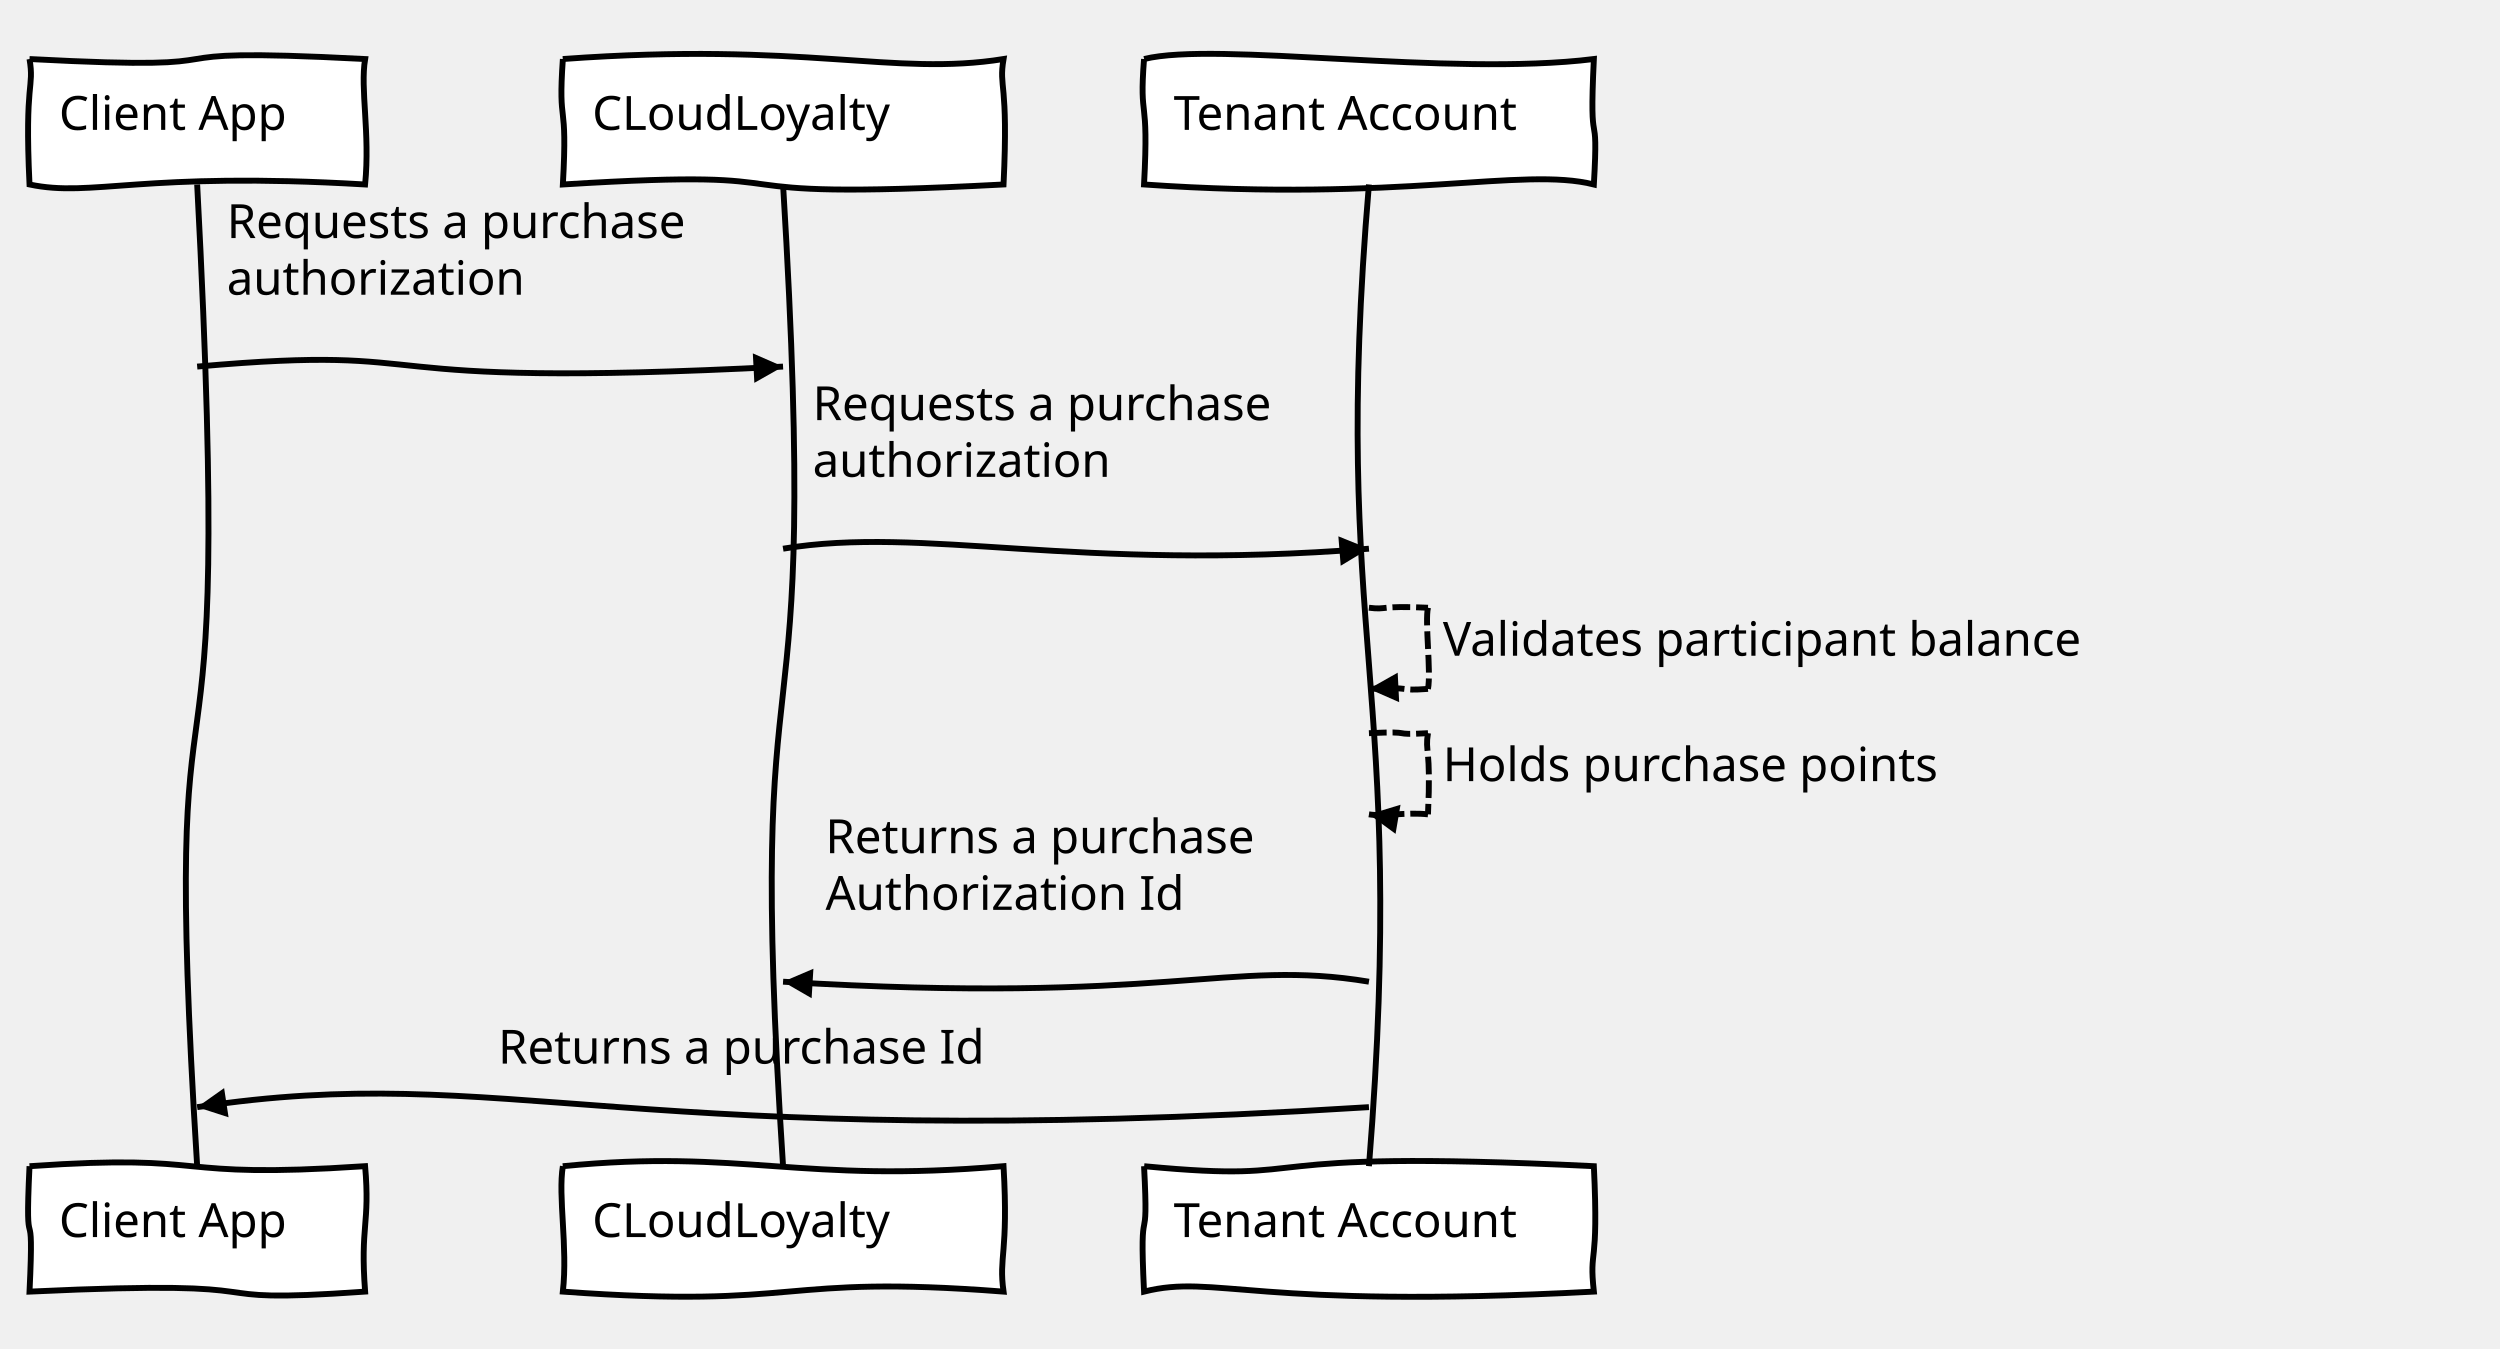
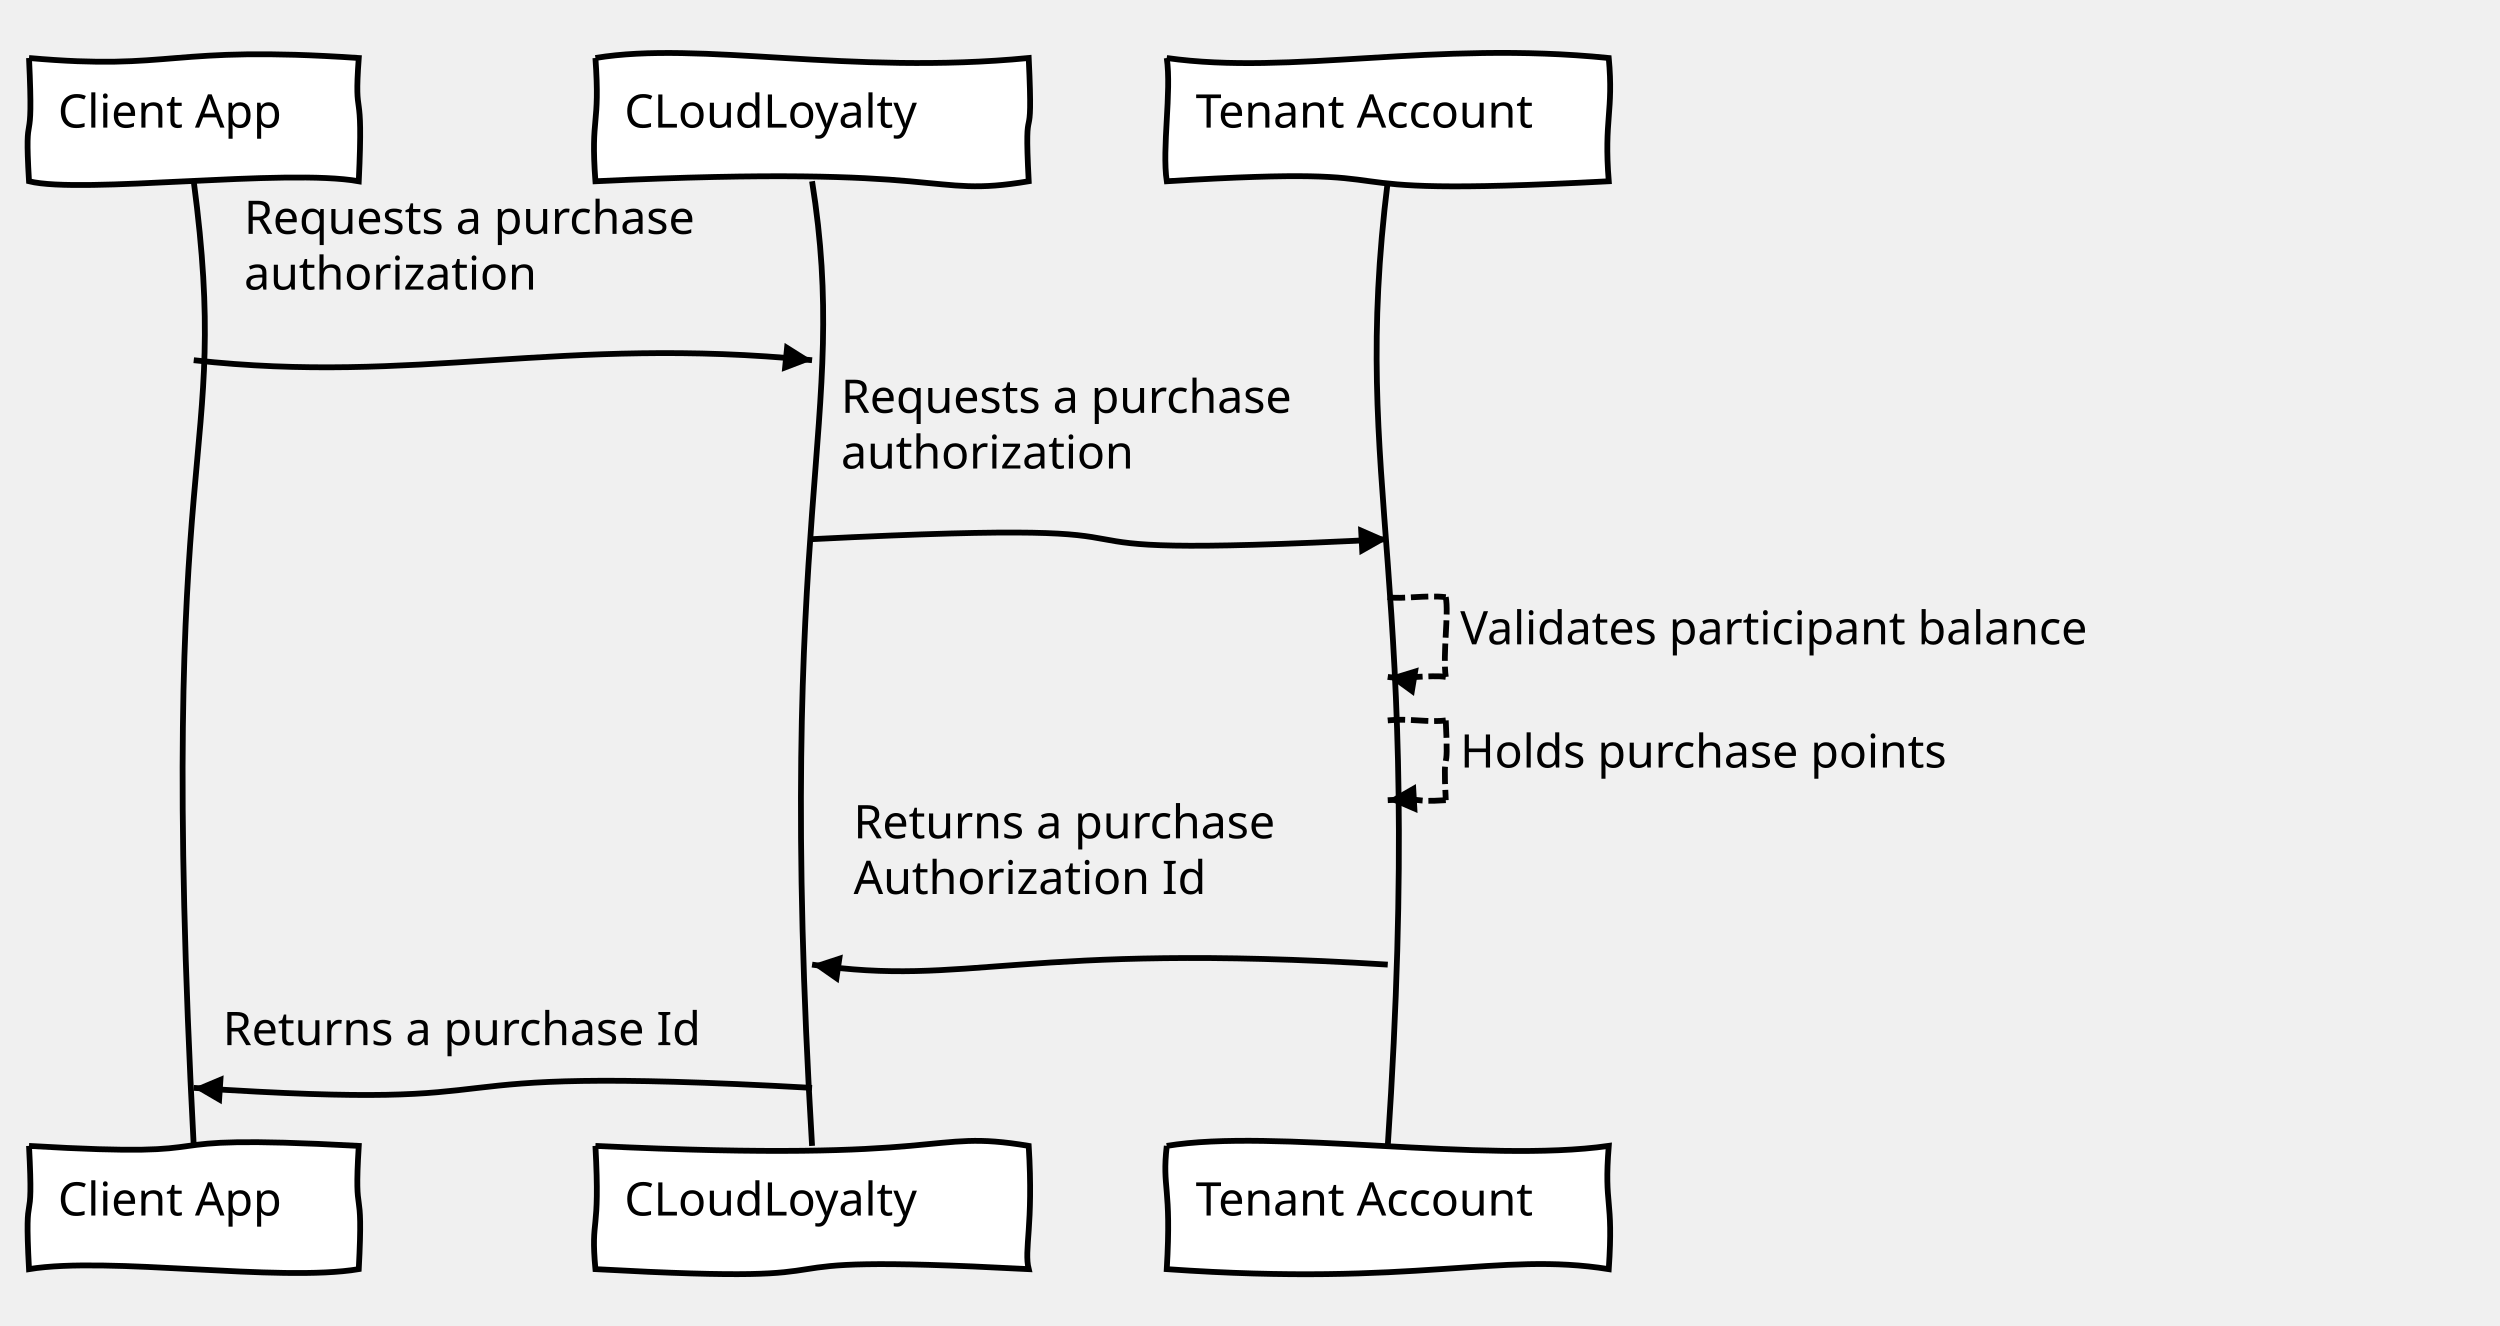
- <svg xmlns="http://www.w3.org/2000/svg" width="847" height="457">
+ <svg xmlns="http://www.w3.org/2000/svg" width="862" height="457">
  <source>Client App-&gt;CLoudLoyalty: Requests a purchase\n authorization
CLoudLoyalty-&gt;Tenant Account: Requests a purchase\n authorization
Tenant Account--&gt;Tenant Account: Validates participant balance
Tenant Account--&gt;Tenant Account: Holds purchase points
Tenant Account-&gt;CLoudLoyalty: Returns a purchase\n Authorization Id
CLoudLoyalty-&gt;Client App: Returns a purchase Id</source>
  <defs>
    <marker viewBox="0 0 5 5" markerWidth="5" markerHeight="5" orient="auto" refX="5" refY="2.5" id="markerArrowBlock">
      <path d="M 0 0 L 5 2.5 L 0 5 z" />
    </marker>
    <marker viewBox="0 0 9.6 16" markerWidth="4" markerHeight="16" orient="auto" refX="9.6" refY="8" id="markerArrowOpen">
      <path d="M 9.6,8 1.92,16 0,13.7 5.76,8 0,2.286 1.92,0 9.6,8 z" />
    </marker>
  </defs>
  <g class="title" />
  <g class="actor">
-     <path d="M10,20C95.3,24.5 37.3,15.5 123.7,20.0C122.0,30.2 125.4,44.9 123.7,62.5C47.6,58.0 31.4,67.0 10.0,62.5C8.3,26.8 11.7,30.2 10.0,20.0" stroke="#000000" fill="#ffffff" style="stroke-width: 2;" />
+     <path d="M10,20C60.5,24.5 57.2,15.5 123.7,20.0C122.0,43.7 125.4,26.8 123.7,62.5C98.7,58.0 28.2,67.0 10.0,62.5C8.3,33.4 11.7,55.7 10.0,20.0" stroke="#000000" fill="#ffffff" style="stroke-width: 2;" />
    <text x="20" y="44" style="font-size: 16px; font-family: danielbd;">
      <tspan x="20">Client App</tspan>
    </text>
  </g>
  <g class="actor">
-     <path d="M10,395.109C74.5,390.6 55.0,399.7 123.7,395.1C125.4,414.9 122.0,415.1 123.7,437.6C58.6,442.2 105.5,433.1 10.0,437.6C11.7,401.9 8.3,430.8 10.0,395.1" stroke="#000000" fill="#ffffff" style="stroke-width: 2;" />
+     <path d="M10,395.109C88.1,399.7 40.1,390.6 123.7,395.1C122.0,423.1 125.4,405.3 123.7,437.6C96.4,442.2 37.3,433.1 10.0,437.6C8.3,405.3 11.7,427.4 10.0,395.1" stroke="#000000" fill="#ffffff" style="stroke-width: 2;" />
    <text x="20" y="419.109" style="font-size: 16px; font-family: danielbd;">
      <tspan x="20">Client App</tspan>
    </text>
  </g>
-   <path d="M66.8,62.5C80.1,315.3 53.5,182.7 66.8,395.1" stroke="#000000" fill="none" style="stroke-width: 2;" />
+   <path d="M66.8,62.5C80.1,163.8 53.5,142.3 66.8,395.1" stroke="#000000" fill="none" style="stroke-width: 2;" />
  <g class="actor">
-     <path d="M190.664,20C272.9,14.0 302.6,26.0 340.0,20.0C338.3,30.2 341.7,26.8 340.0,62.5C226.5,68.5 287.0,56.5 190.7,62.5C192.4,32.1 189.0,44.5 190.7,20.0" stroke="#000000" fill="#ffffff" style="stroke-width: 2;" />
-     <text x="200.664" y="44" style="font-size: 16px; font-family: danielbd;">
-       <tspan x="200.664">CLoudLoyalty</tspan>
+     <path d="M205.305,20C241.2,14.0 293.1,26.0 354.7,20.0C356.4,55.7 353.0,29.7 354.7,62.5C318.8,68.5 330.8,56.5 205.3,62.5C203.6,39.3 207.0,44.1 205.3,20.0" stroke="#000000" fill="#ffffff" style="stroke-width: 2;" />
+     <text x="215.305" y="44" style="font-size: 16px; font-family: danielbd;">
+       <tspan x="215.305">CLoudLoyalty</tspan>
    </text>
  </g>
  <g class="actor">
-     <path d="M190.664,395.109C251.8,389.1 270.9,401.1 340.0,395.1C341.7,425.2 338.3,425.4 340.0,437.6C262.2,431.6 273.4,443.6 190.7,437.6C192.4,422.4 189.0,405.3 190.7,395.1" stroke="#000000" fill="#ffffff" style="stroke-width: 2;" />
-     <text x="200.664" y="419.109" style="font-size: 16px; font-family: danielbd;">
-       <tspan x="200.664">CLoudLoyalty</tspan>
+     <path d="M205.305,395.109C330.8,401.1 318.8,389.1 354.7,395.1C356.4,422.8 353.0,430.8 354.7,437.6C241.2,431.6 314.0,443.6 205.3,437.6C203.6,418.8 207.0,426.7 205.3,395.1" stroke="#000000" fill="#ffffff" style="stroke-width: 2;" />
+     <text x="215.305" y="419.109" style="font-size: 16px; font-family: danielbd;">
+       <tspan x="215.305">CLoudLoyalty</tspan>
    </text>
  </g>
-   <path d="M265.3,62.5C278.6,282.1 252.0,191.2 265.3,395.1" stroke="#000000" fill="none" style="stroke-width: 2;" />
+   <path d="M280.0,62.5C293.3,146.2 266.7,173.1 280.0,395.1" stroke="#000000" fill="none" style="stroke-width: 2;" />
  <g class="actor">
-     <path d="M387.641,20C412.0,13.9 490.9,26.1 540.0,20.0C538.3,55.3 541.7,32.8 540.0,62.5C515.7,56.4 475.0,68.6 387.6,62.5C389.3,30.8 385.9,42.2 387.6,20.0" stroke="#000000" fill="#ffffff" style="stroke-width: 2;" />
-     <text x="397.641" y="44" style="font-size: 16px; font-family: danielbd;">
-       <tspan x="397.641">Tenant Account</tspan>
+     <path d="M402.281,20C445.2,26.1 494.3,13.9 554.7,20.0C556.4,38.6 553.0,41.1 554.7,62.5C438.9,68.6 501.5,56.4 402.3,62.5C400.6,51.1 404.0,31.7 402.3,20.0" stroke="#000000" fill="#ffffff" style="stroke-width: 2;" />
+     <text x="412.281" y="44" style="font-size: 16px; font-family: danielbd;">
+       <tspan x="412.281">Tenant Account</tspan>
    </text>
  </g>
  <g class="actor">
-     <path d="M387.641,395.109C451.4,401.2 414.4,389.0 540.0,395.1C541.7,430.8 538.3,422.0 540.0,437.6C424.2,443.7 412.0,431.5 387.6,437.6C385.9,402.5 389.3,427.1 387.6,395.1" stroke="#000000" fill="#ffffff" style="stroke-width: 2;" />
-     <text x="397.641" y="419.109" style="font-size: 16px; font-family: danielbd;">
-       <tspan x="397.641">Tenant Account</tspan>
+     <path d="M402.281,395.109C438.9,389.0 512.1,401.2 554.7,395.1C553.0,416.5 556.4,412.5 554.7,437.6C516.5,431.5 489.1,443.7 402.3,437.6C404.0,408.5 400.6,410.1 402.3,395.1" stroke="#000000" fill="#ffffff" style="stroke-width: 2;" />
+     <text x="412.281" y="419.109" style="font-size: 16px; font-family: danielbd;">
+       <tspan x="412.281">Tenant Account</tspan>
    </text>
  </g>
-   <path d="M463.8,62.5C450.5,218.8 477.1,228.7 463.8,395.1" stroke="#000000" fill="none" style="stroke-width: 2;" />
+   <path d="M478.5,62.5C465.2,170.0 491.8,195.6 478.5,395.1" stroke="#000000" fill="none" style="stroke-width: 2;" />
  <g class="signal">
-     <text x="76.844" y="80.648" style="font-size: 16px; font-family: danielbd;">
-       <tspan x="76.844">Requests a purchase</tspan>
-       <tspan dy="1.2em" x="76.844">authorization</tspan>
+     <text x="84.164" y="80.648" style="font-size: 16px; font-family: danielbd;">
+       <tspan x="84.164">Requests a purchase</tspan>
+       <tspan dy="1.2em" x="84.164">authorization</tspan>
    </text>
-     <path d="M66.8,124.2C155.8,116.3 112.4,132.1 265.3,124.2" stroke="#000000" fill="none" style="stroke-width: 2; marker-end: url(&quot;#markerArrowBlock&quot;);" />
+     <path d="M66.8,124.2C143.1,132.7 193.7,115.7 280.0,124.2" stroke="#000000" fill="none" style="stroke-width: 2; marker-end: url(&quot;#markerArrowBlock&quot;);" />
  </g>
  <g class="signal">
-     <text x="275.344" y="142.352" style="font-size: 16px; font-family: danielbd;">
-       <tspan x="275.344">Requests a purchase</tspan>
-       <tspan dy="1.2em" x="275.344">authorization</tspan>
+     <text x="289.984" y="142.352" style="font-size: 16px; font-family: danielbd;">
+       <tspan x="289.984">Requests a purchase</tspan>
+       <tspan dy="1.2em" x="289.984">authorization</tspan>
    </text>
-     <path d="M265.3,185.9C313.0,178.0 364.0,193.8 463.8,185.9" stroke="#000000" fill="none" style="stroke-width: 2; marker-end: url(&quot;#markerArrowBlock&quot;);" />
+     <path d="M280.0,185.9C437.2,178.0 325.0,193.8 478.5,185.9" stroke="#000000" fill="none" style="stroke-width: 2; marker-end: url(&quot;#markerArrowBlock&quot;);" />
  </g>
  <g class="signal">
-     <text x="488.844" y="222.156" style="font-size: 16px; font-family: danielbd;">
-       <tspan x="488.844">Validates participant balance</tspan>
+     <text x="503.484" y="222.156" style="font-size: 16px; font-family: danielbd;">
+       <tspan x="503.484">Validates participant balance</tspan>
    </text>
-     <path d="M463.8,205.9C470.2,206.7 467.0,205.1 483.8,205.9" stroke="#000000" fill="none" style="stroke-width: 2; stroke-dasharray: 6, 2;" />
-     <path d="M483.8,205.9C482.7,210.4 484.9,227.8 483.8,233.4" stroke="#000000" fill="none" style="stroke-width: 2; stroke-dasharray: 6, 2;" />
-     <path d="M483.8,233.4C473.0,234.2 479.8,232.6 463.8,233.4" stroke="#000000" fill="none" style="stroke-width: 2; stroke-dasharray: 6, 2; marker-end: url(&quot;#markerArrowBlock&quot;);" />
+     <path d="M478.5,205.9C483.4,206.7 491.5,205.1 498.5,205.9" stroke="#000000" fill="none" style="stroke-width: 2; stroke-dasharray: 6, 2;" />
+     <path d="M498.5,205.9C499.6,211.6 497.4,225.6 498.5,233.4" stroke="#000000" fill="none" style="stroke-width: 2; stroke-dasharray: 6, 2;" />
+     <path d="M498.5,233.4C493.7,232.6 483.3,234.2 478.5,233.4" stroke="#000000" fill="none" style="stroke-width: 2; stroke-dasharray: 6, 2; marker-end: url(&quot;#markerArrowBlock&quot;);" />
  </g>
  <g class="signal">
-     <text x="488.844" y="264.656" style="font-size: 16px; font-family: danielbd;">
-       <tspan x="488.844">Holds purchase points</tspan>
+     <text x="503.484" y="264.656" style="font-size: 16px; font-family: danielbd;">
+       <tspan x="503.484">Holds purchase points</tspan>
    </text>
-     <path d="M463.8,248.4C480.6,247.6 469.9,249.2 483.8,248.4" stroke="#000000" fill="none" style="stroke-width: 2; stroke-dasharray: 6, 2;" />
-     <path d="M483.8,248.4C482.7,255.0 484.9,252.8 483.8,275.9" stroke="#000000" fill="none" style="stroke-width: 2; stroke-dasharray: 6, 2;" />
-     <path d="M483.8,275.9C476.6,275.1 468.5,276.7 463.8,275.9" stroke="#000000" fill="none" style="stroke-width: 2; stroke-dasharray: 6, 2; marker-end: url(&quot;#markerArrowBlock&quot;);" />
+     <path d="M478.5,248.4C485.8,247.6 492.5,249.2 498.5,248.4" stroke="#000000" fill="none" style="stroke-width: 2; stroke-dasharray: 6, 2;" />
+     <path d="M498.5,248.4C499.6,270.7 497.4,254.5 498.5,275.9" stroke="#000000" fill="none" style="stroke-width: 2; stroke-dasharray: 6, 2;" />
+     <path d="M498.5,275.9C486.2,276.7 492.7,275.1 478.5,275.9" stroke="#000000" fill="none" style="stroke-width: 2; stroke-dasharray: 6, 2; marker-end: url(&quot;#markerArrowBlock&quot;);" />
  </g>
  <g class="signal">
-     <text x="279.672" y="289.055" style="font-size: 16px; font-family: danielbd;">
-       <tspan x="279.672">Returns a purchase</tspan>
-       <tspan dy="1.2em" x="279.672">Authorization Id</tspan>
+     <text x="294.312" y="289.055" style="font-size: 16px; font-family: danielbd;">
+       <tspan x="294.312">Returns a purchase</tspan>
+       <tspan dy="1.2em" x="294.312">Authorization Id</tspan>
    </text>
-     <path d="M463.8,332.6C416.2,324.7 395.8,340.5 265.3,332.6" stroke="#000000" fill="none" style="stroke-width: 2; marker-end: url(&quot;#markerArrowBlock&quot;);" />
+     <path d="M478.5,332.6C351.5,324.7 333.6,340.5 280.0,332.6" stroke="#000000" fill="none" style="stroke-width: 2; marker-end: url(&quot;#markerArrowBlock&quot;);" />
  </g>
  <g class="signal">
-     <text x="168.773" y="360.359" style="font-size: 16px; font-family: danielbd;">
-       <tspan x="168.773">Returns a purchase Id</tspan>
+     <text x="76.844" y="360.359" style="font-size: 16px; font-family: danielbd;">
+       <tspan x="76.844">Returns a purchase Id</tspan>
    </text>
-     <path d="M463.8,375.1C211.2,391.0 171.3,359.2 66.8,375.1" stroke="#000000" fill="none" style="stroke-width: 2; marker-end: url(&quot;#markerArrowBlock&quot;);" />
+     <path d="M280.0,375.1C128.3,366.6 195.7,383.6 66.8,375.1" stroke="#000000" fill="none" style="stroke-width: 2; marker-end: url(&quot;#markerArrowBlock&quot;);" />
  </g>
</svg>
